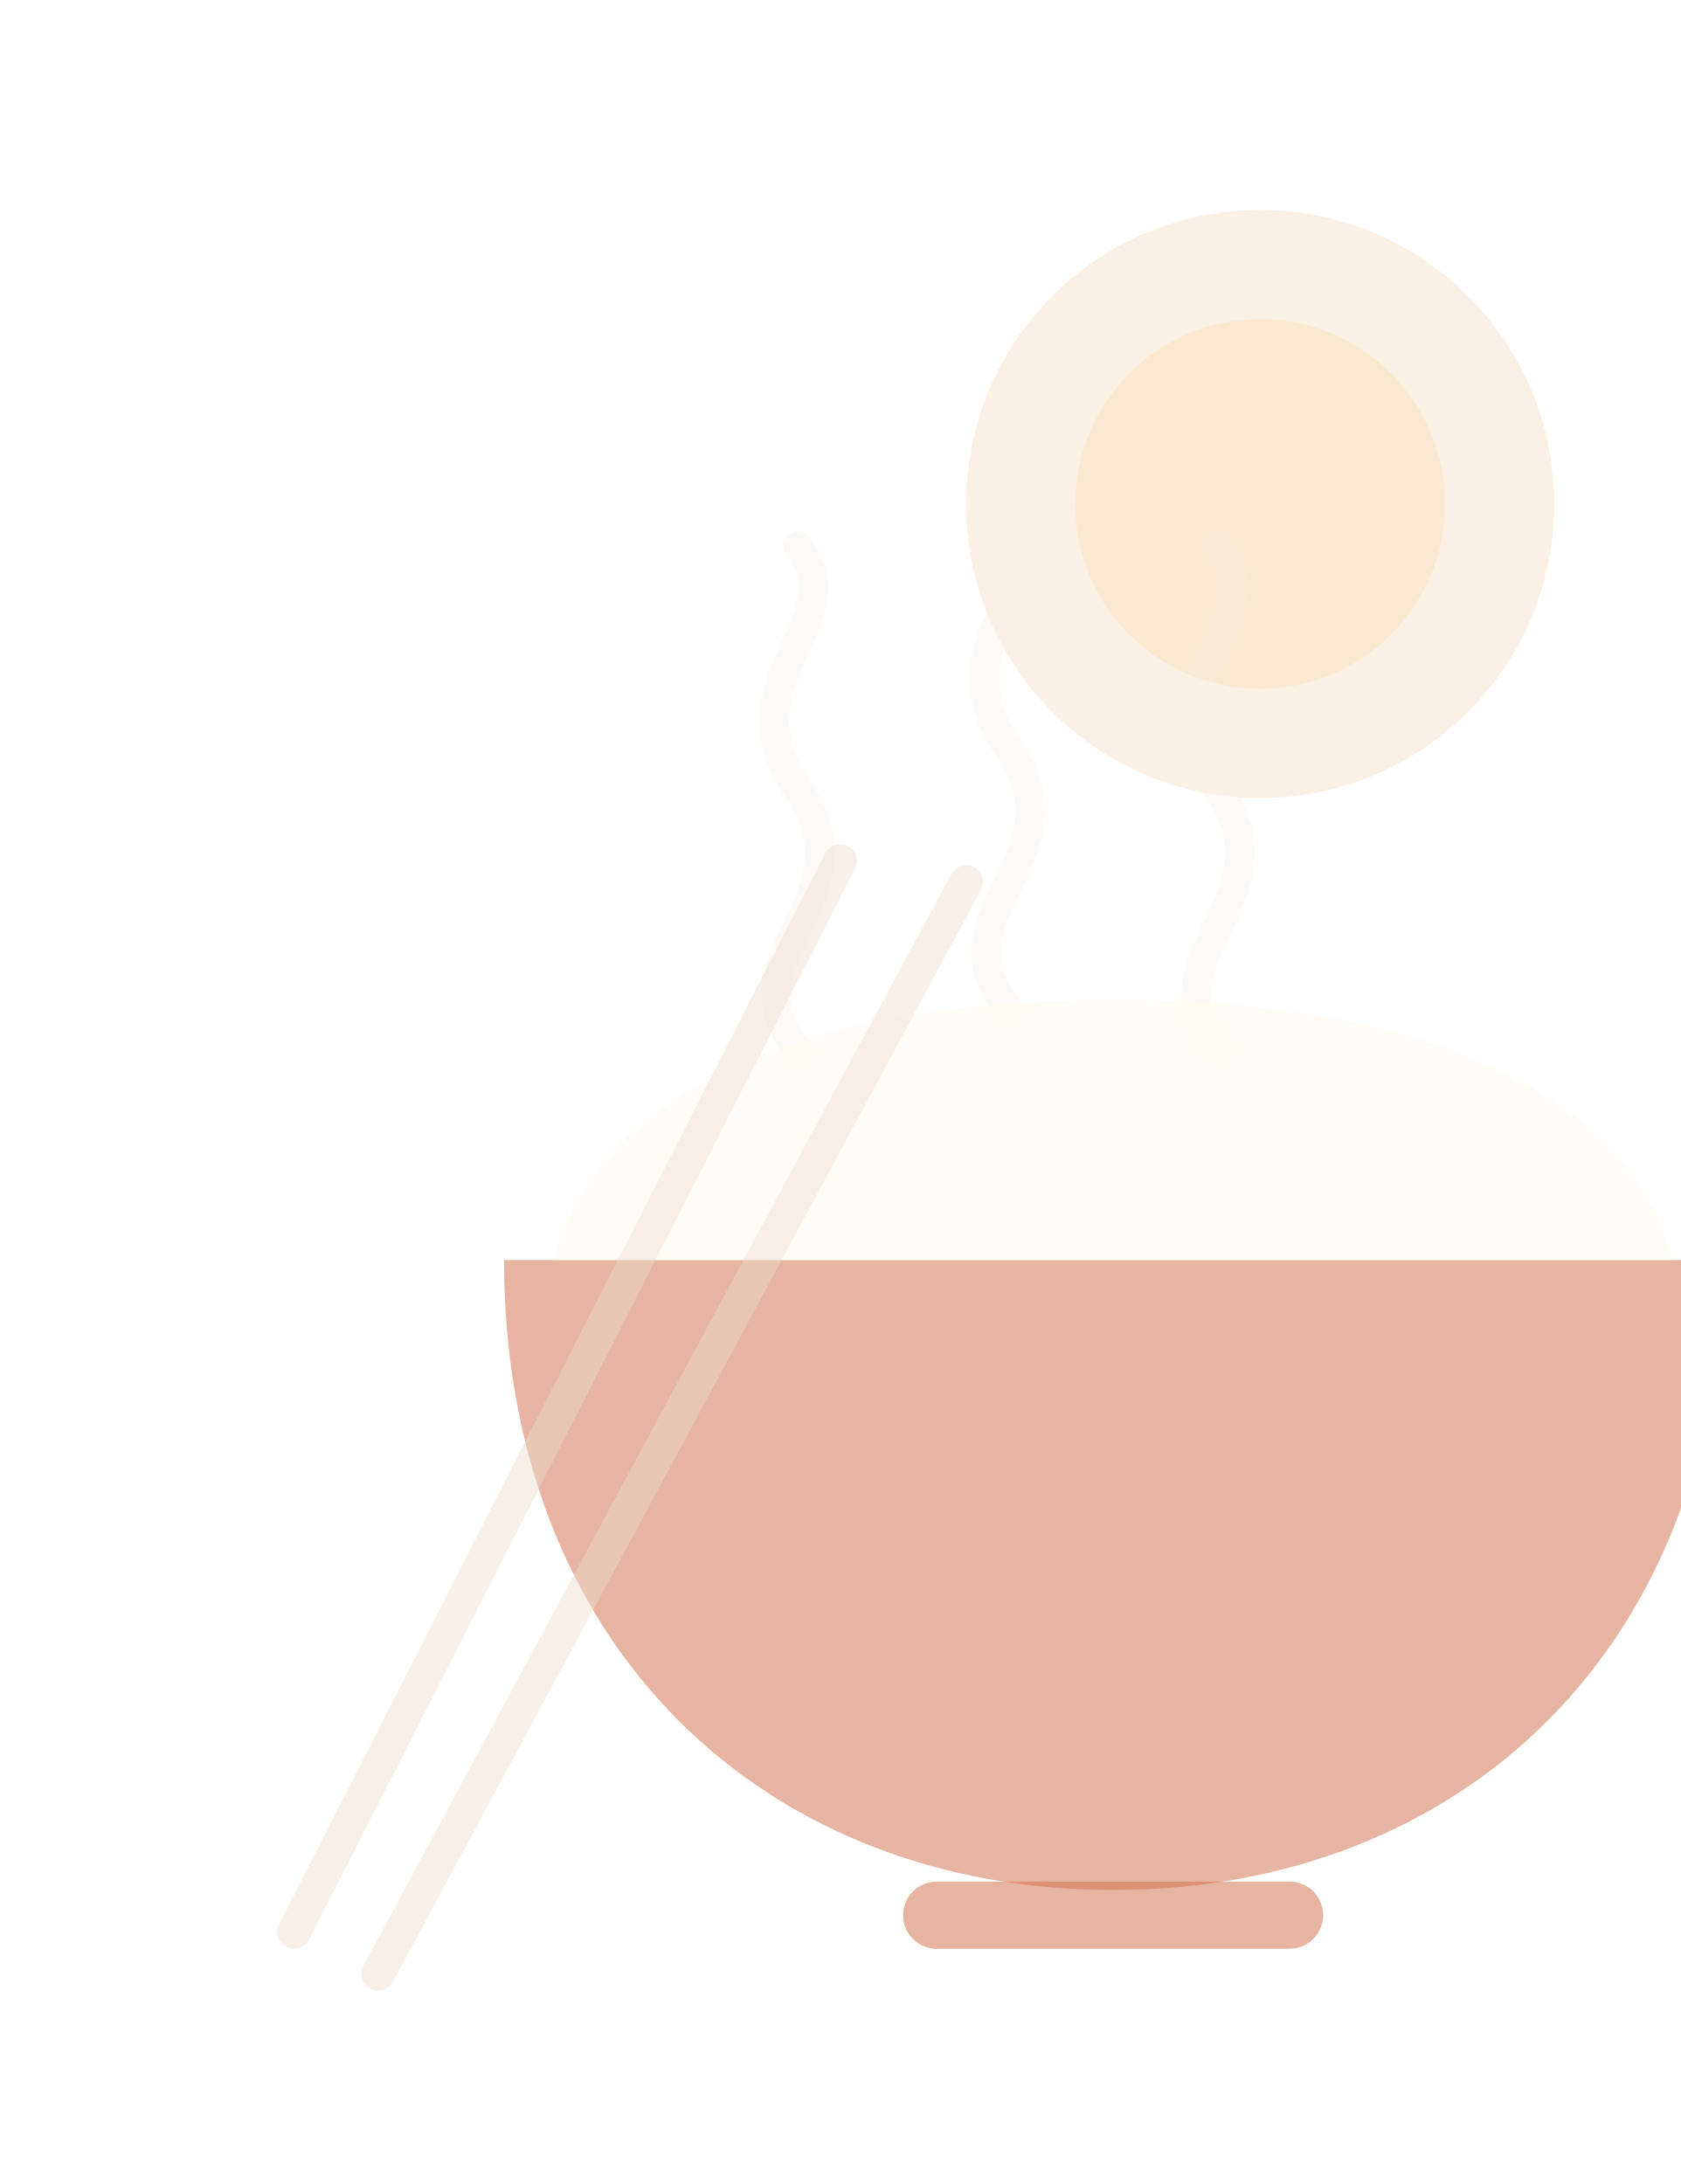
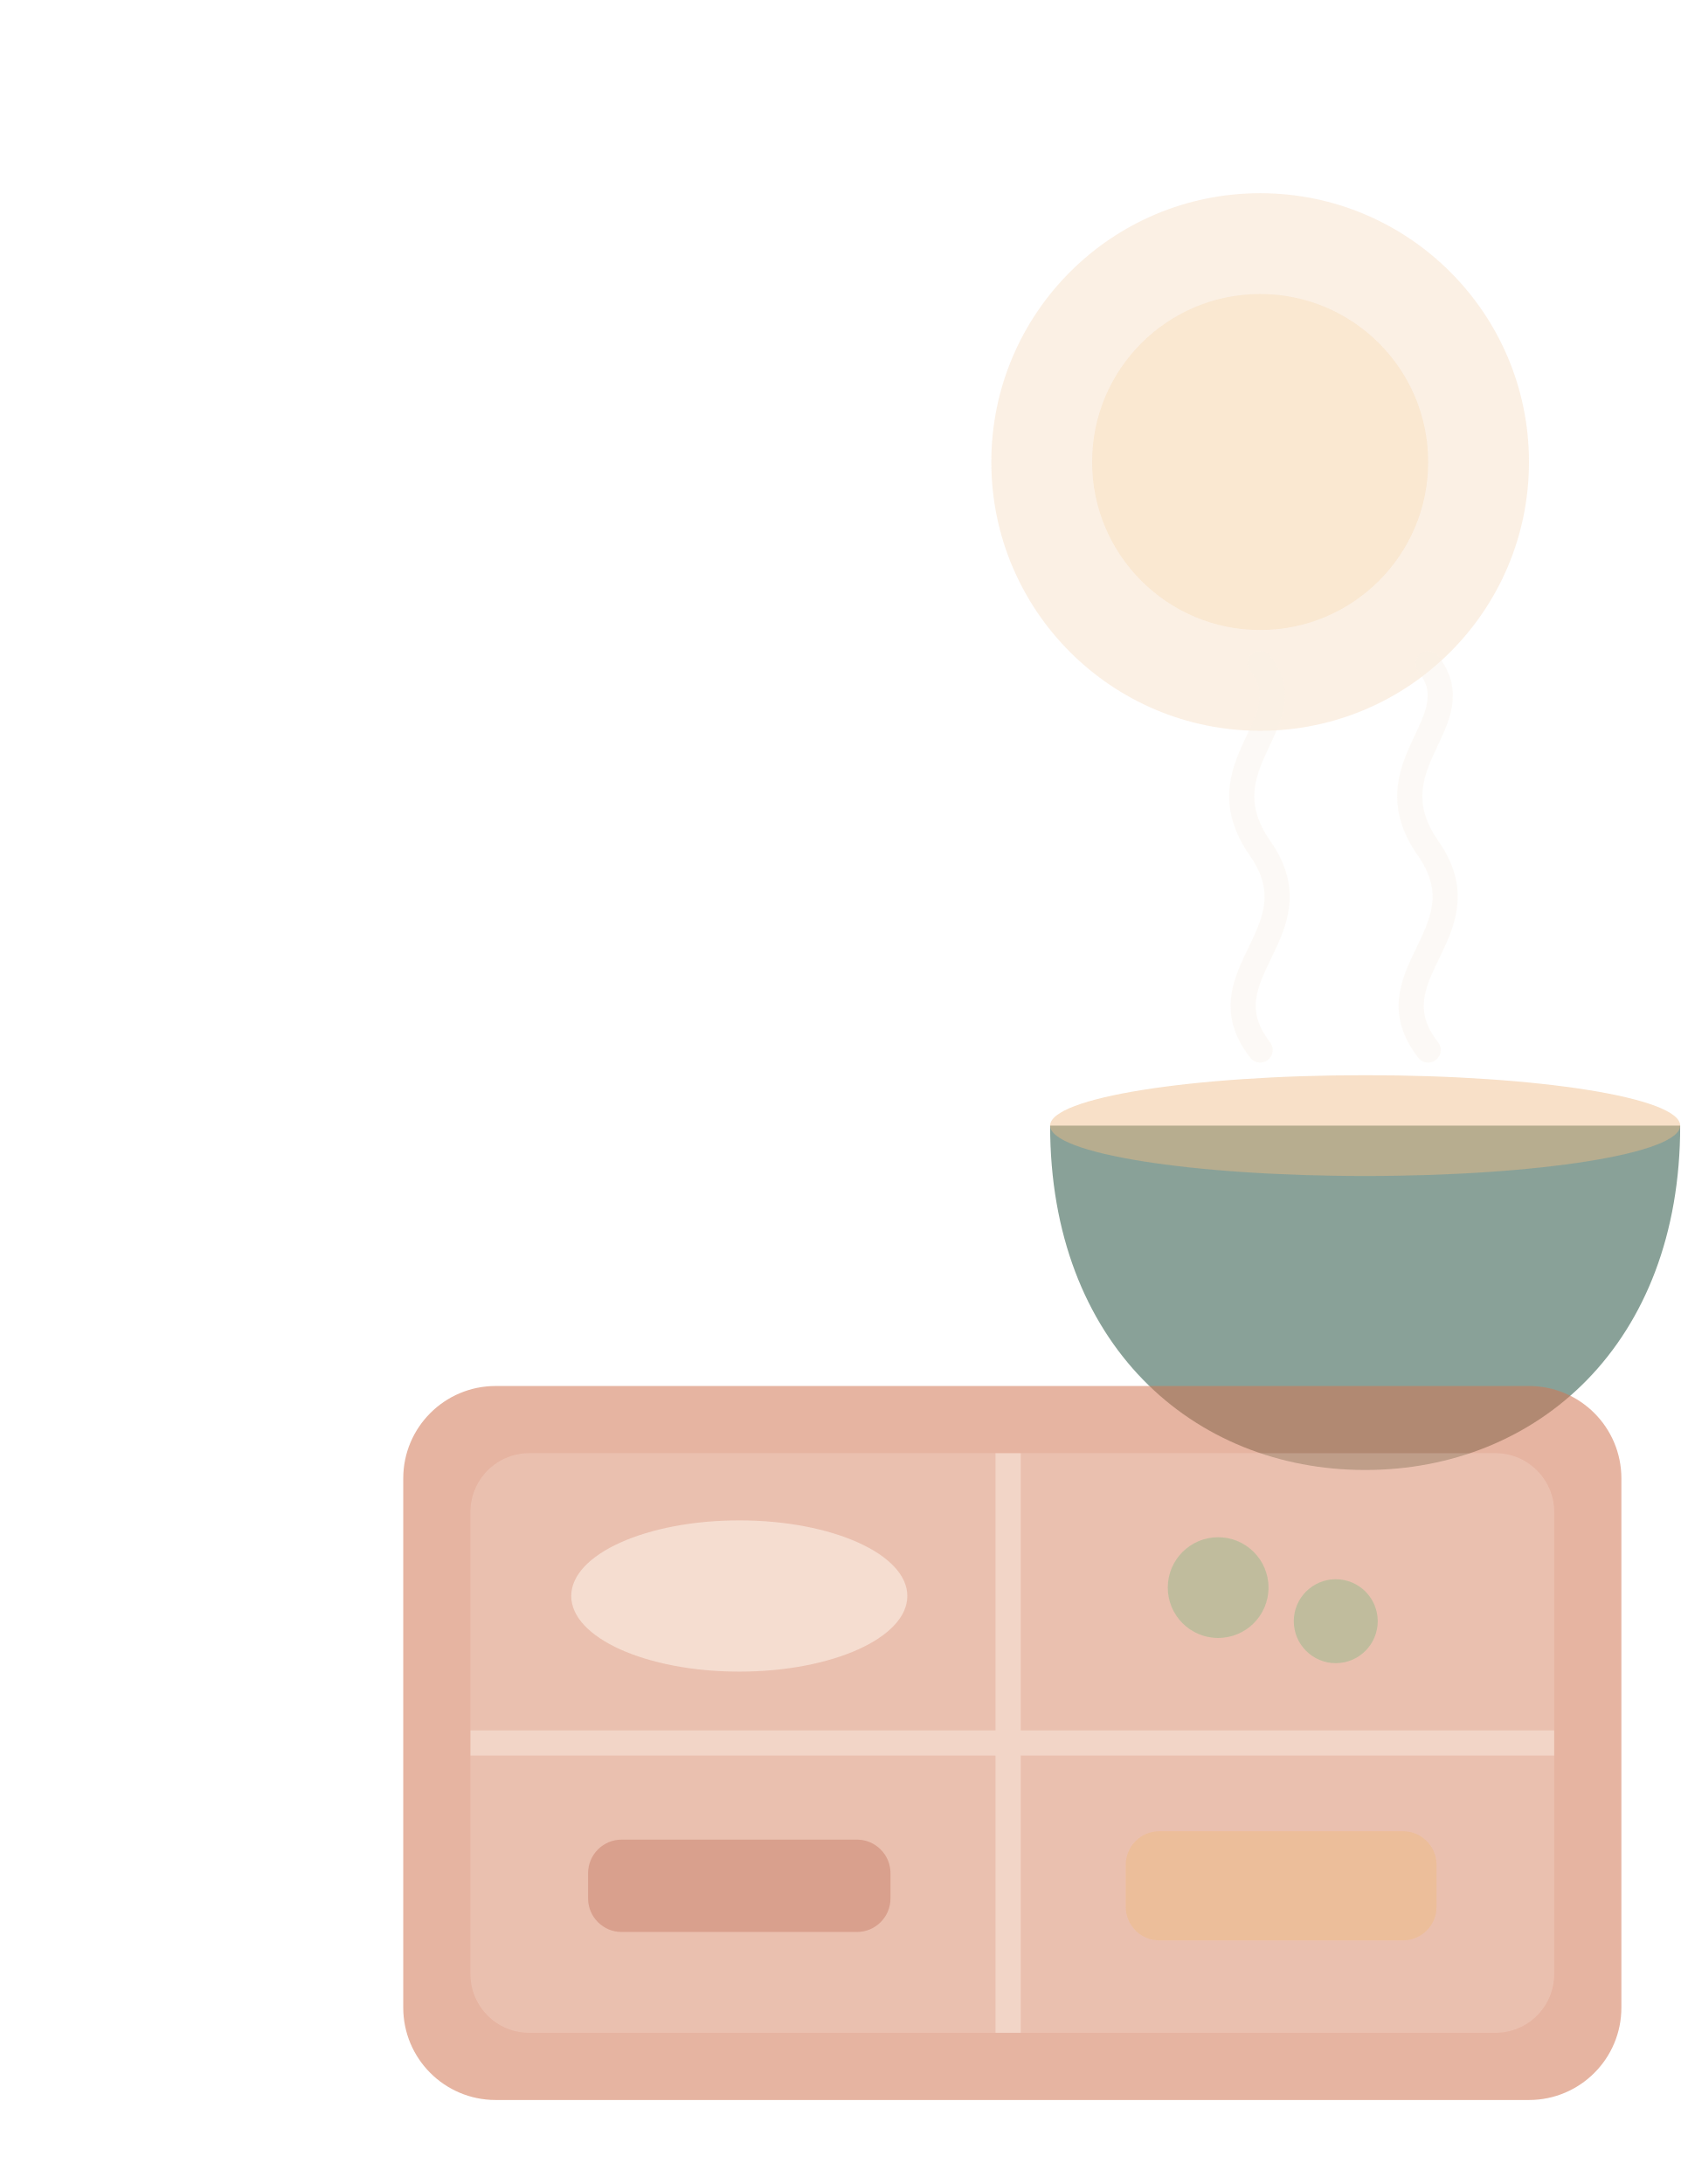
<svg xmlns="http://www.w3.org/2000/svg" viewBox="0 0 400 520" fill="none">
  <g opacity="0.75">
-     <circle cx="300" cy="120" r="70" fill="#E8A35C" opacity="0.22" />
-     <circle cx="300" cy="120" r="44" fill="#F2C27E" opacity="0.28" />
-     <g stroke="#F6EBDD" stroke-width="7" stroke-linecap="round" opacity="0.35">
-       <path d="M190 250c-18-22 18-36 0-62s14-40 0-58" />
-       <path d="M240 240c-18-22 18-36 0-62s14-40 0-58" />
-       <path d="M290 250c-18-22 18-36 0-62s14-40 0-58" />
+     <circle cx="300" cy="110" r="64" fill="#E8A35C" opacity="0.22" />
+     <circle cx="300" cy="110" r="40" fill="#F2C27E" opacity="0.28" />
+     <g stroke="#F6EBDD" stroke-width="6" stroke-linecap="round" opacity="0.35">
+       <path d="M300 250c-14-18 14-28 0-48s11-30 0-44" />
+       <path d="M340 250c-14-18 14-28 0-48s11-30 0-44" />
    </g>
-     <path d="M120 300h290c0 92-62 150-145 150S120 392 120 300z" fill="#C2491B" opacity="0.55" />
-     <path d="M132 300c10-40 60-62 133-62s123 22 133 62z" fill="#FFF8EE" opacity="0.55" />
-     <rect x="215" y="448" width="100" height="16" rx="8" fill="#C2491B" opacity="0.55" />
-     <g stroke="#E7D3BC" stroke-width="8" stroke-linecap="round" opacity="0.45">
-       <path d="M90 470L230 210" />
-       <path d="M70 460L200 205" />
+     <path d="M250 268h150c0 52-34 82-75 82s-75-30-75-82z" fill="#1F4D3A" opacity="0.7" />
+     <ellipse cx="325" cy="268" rx="75" ry="12" fill="#E8A35C" opacity="0.45" />
+     <rect x="96" y="330" width="290" height="170" rx="22" fill="#C2491B" opacity="0.55" />
+     <rect x="112" y="346" width="258" height="138" rx="14" fill="#FFF8EE" opacity="0.18" />
+     <g stroke="#FFF8EE" stroke-width="6" opacity="0.35">
+       <path d="M240 346v138" />
+       <path d="M240 415h130" />
+       <path d="M112 415h128" />
    </g>
+     <ellipse cx="176" cy="380" rx="40" ry="18" fill="#FFF8EE" opacity="0.5" />
+     <circle cx="290" cy="378" r="12" fill="#7FA36A" opacity="0.55" />
+     <circle cx="318" cy="386" r="10" fill="#7FA36A" opacity="0.55" />
+     <rect x="268" y="436" width="74" height="26" rx="8" fill="#E8A35C" opacity="0.5" />
+     <rect x="140" y="438" width="72" height="22" rx="8" fill="#B5543A" opacity="0.5" />
  </g>
</svg>
